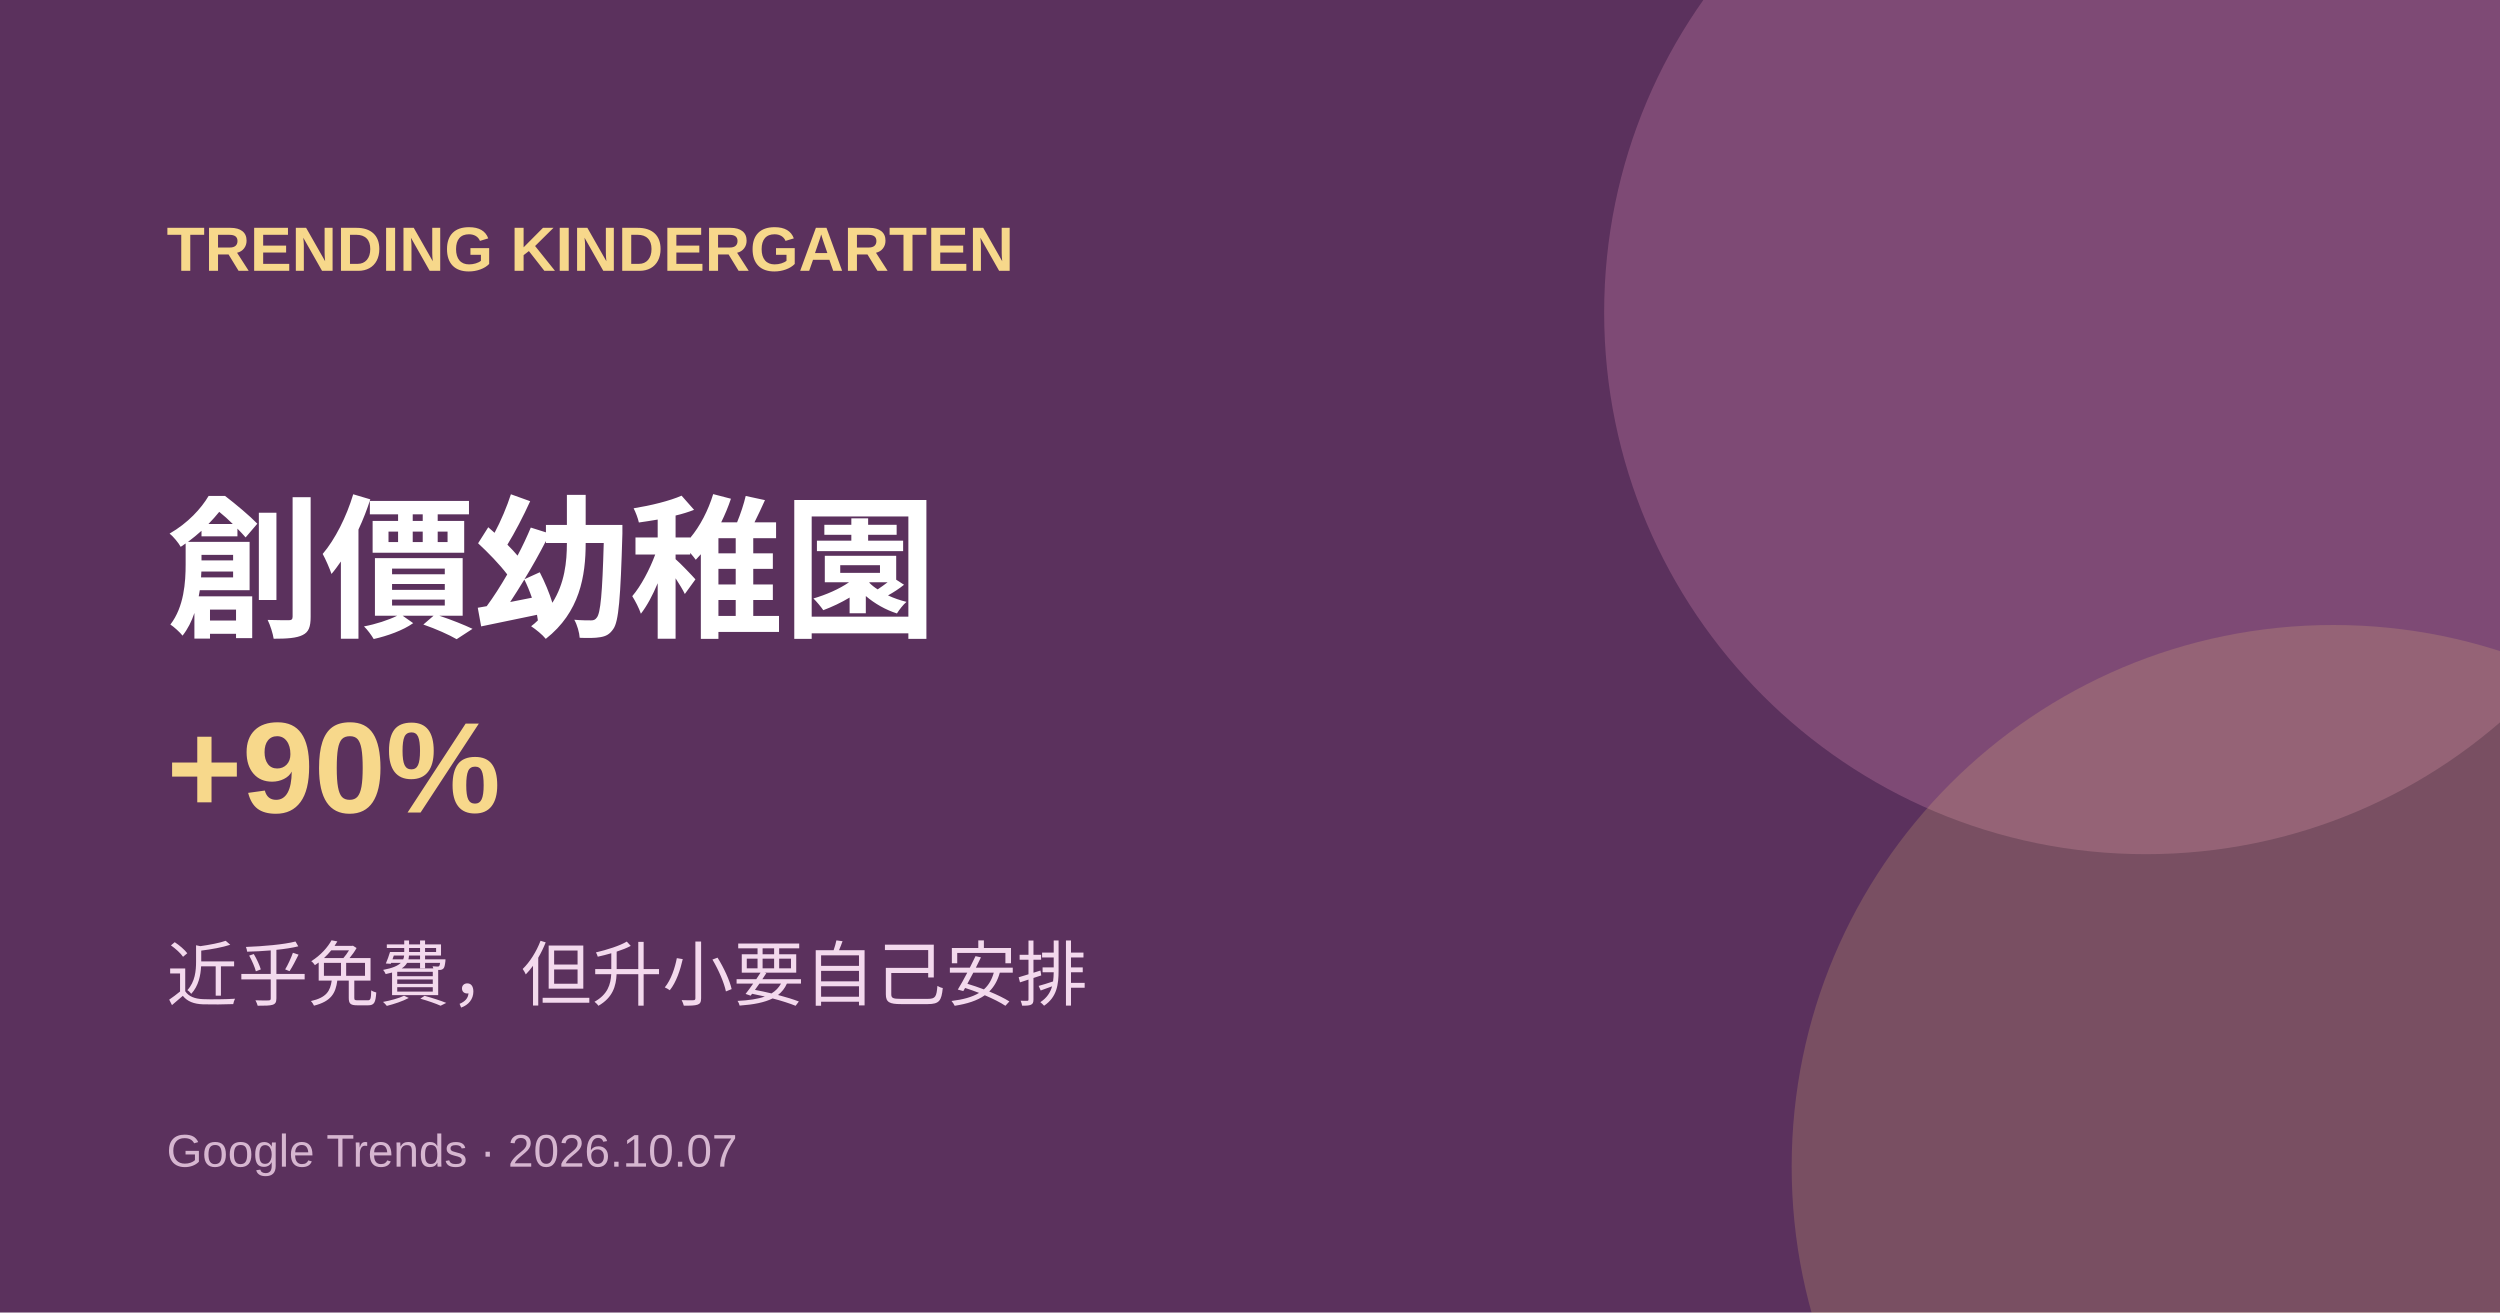
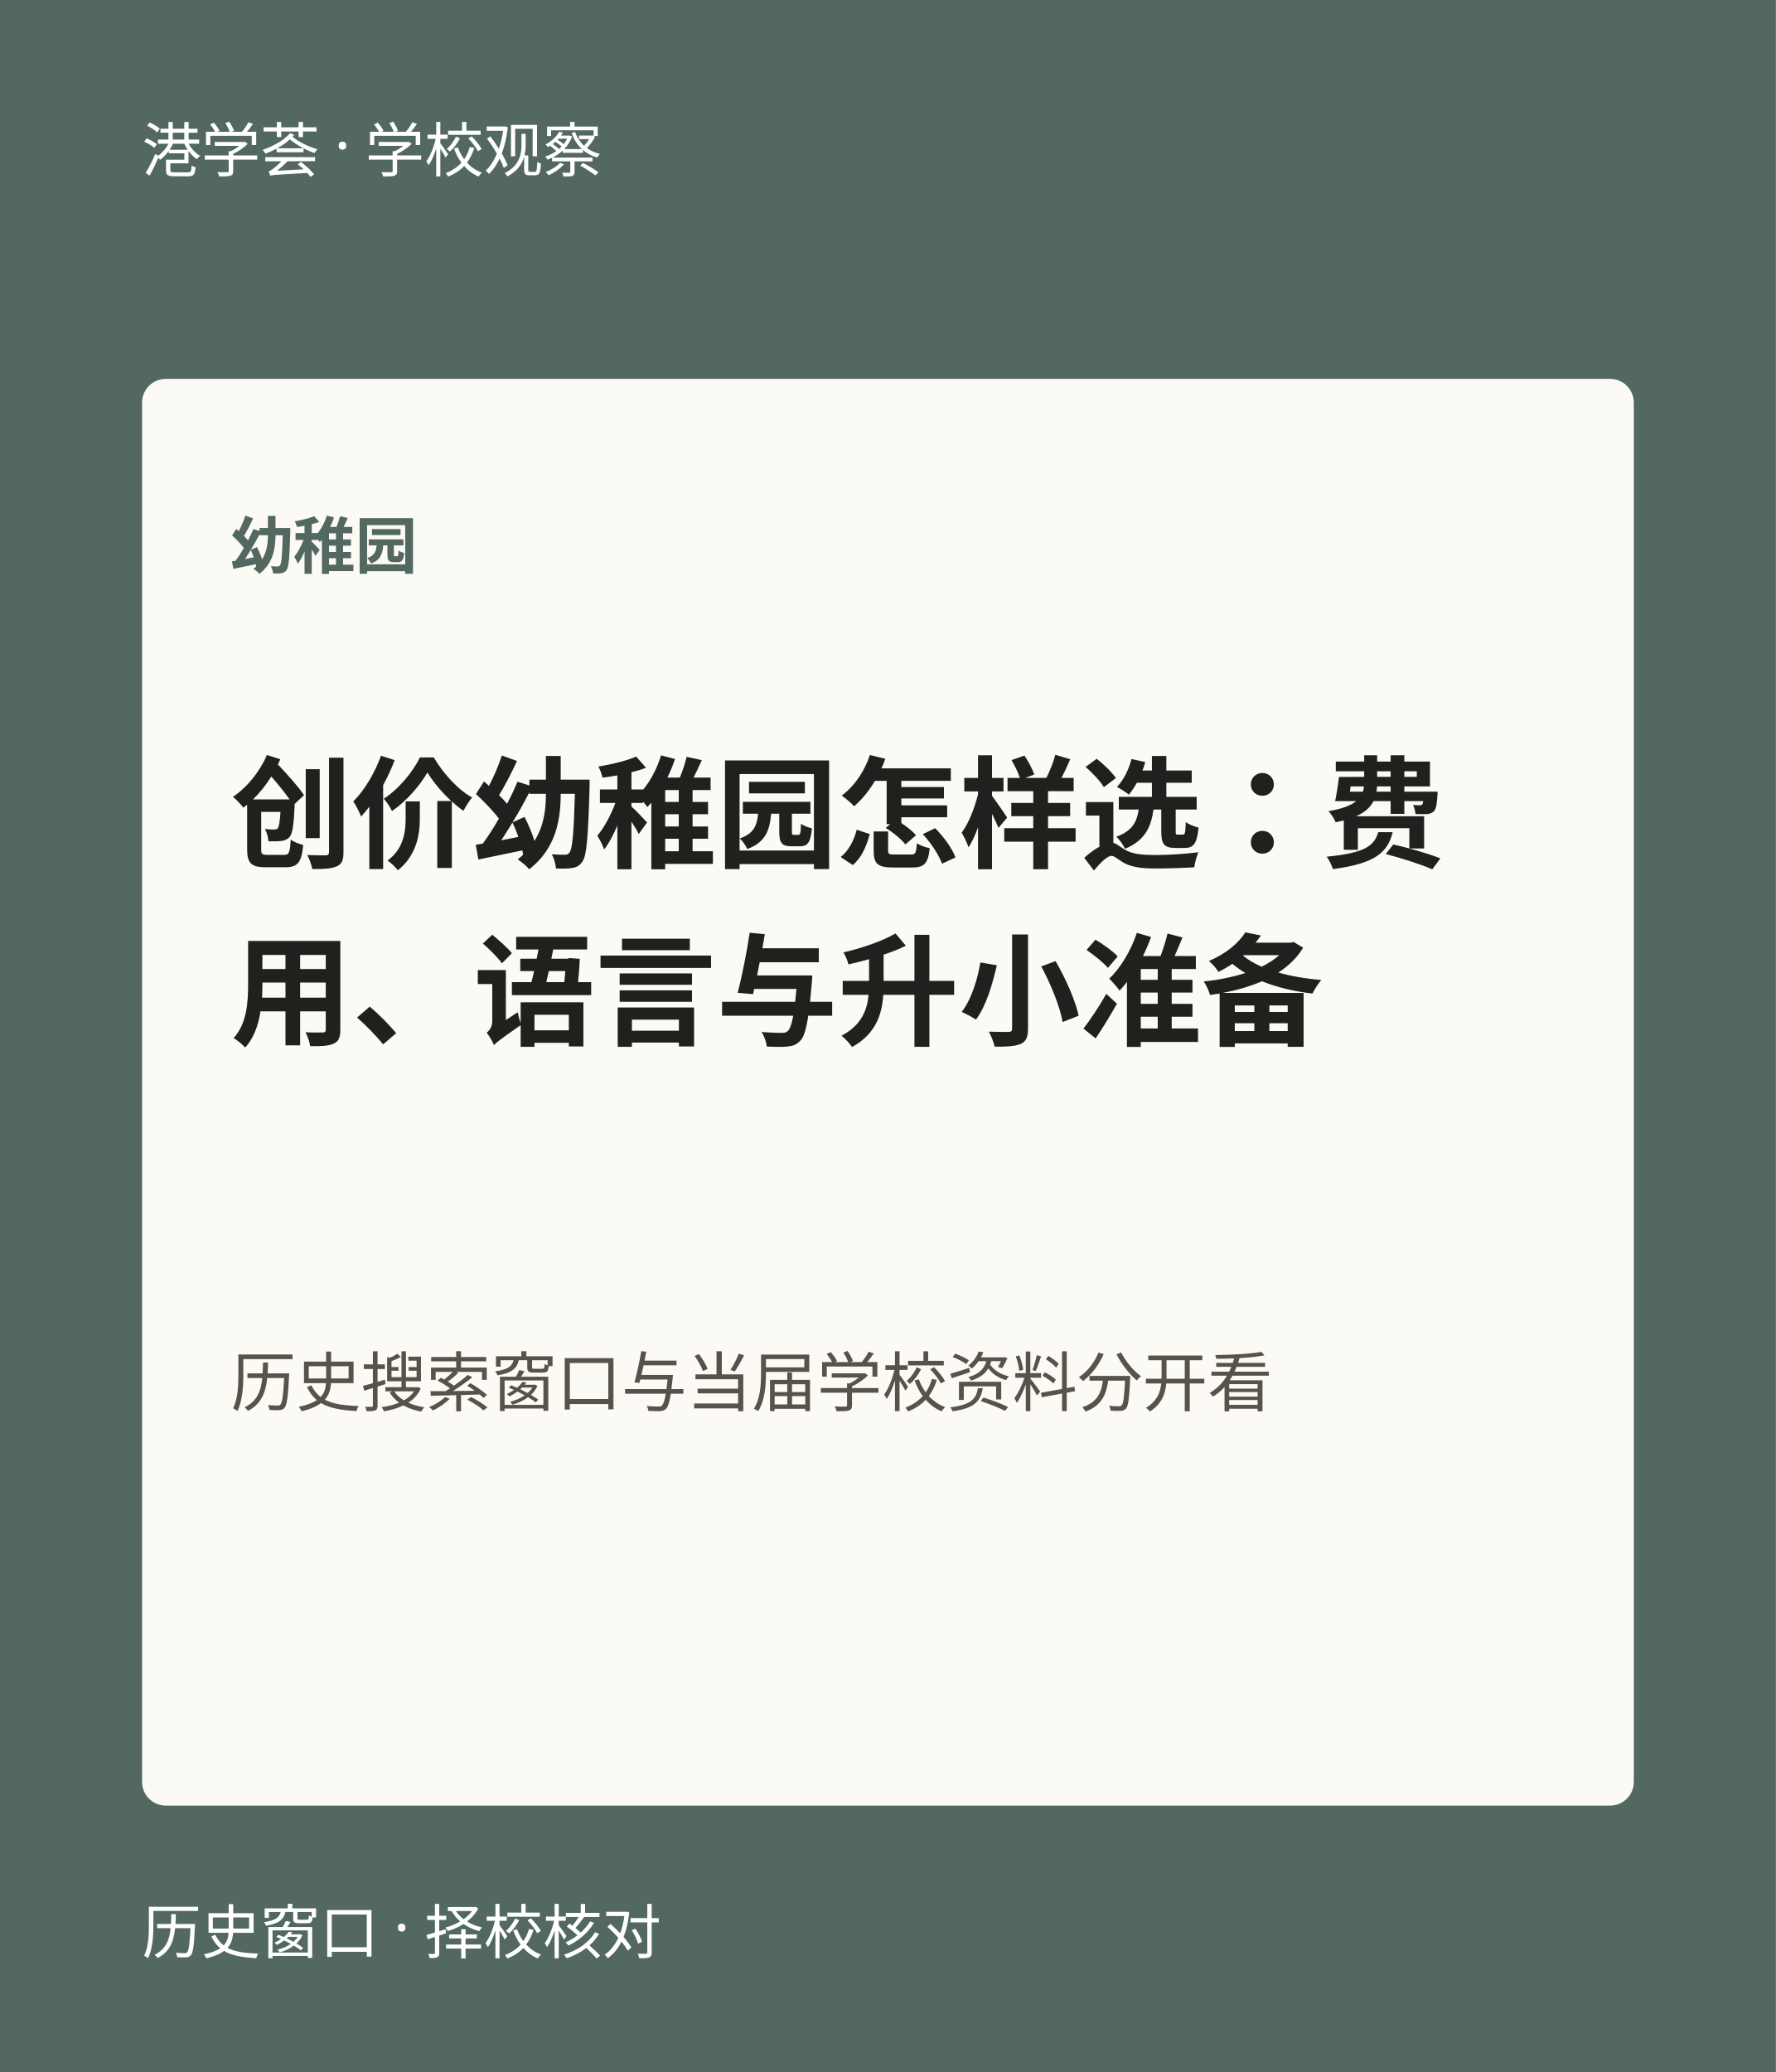
- <svg xmlns="http://www.w3.org/2000/svg" width="1200" height="630" viewBox="0 0 1200 630">
-   <rect width="1200" height="630" fill="#5b315d" />
-   <circle cx="1030" cy="150" r="260" fill="#b8749c" opacity=".38" />
-   <circle cx="1120" cy="560" r="260" fill="#f0c878" opacity=".2" />
-   <text x="80" y="130" fill="#f7d88b" font-family="Arial, sans-serif" font-size="30" font-weight="700">TRENDING KINDERGARTEN</text>
-   <text x="80" y="300" fill="#ffffff" font-family="Arial, 'Noto Sans TC', sans-serif" font-size="74" font-weight="700">創價幼稚園</text>
-   <text x="80" y="390" fill="#f7d88b" font-family="Arial, sans-serif" font-size="62" font-weight="700">+90%</text>
-   <text x="80" y="480" fill="#f3d9ed" font-family="Arial, 'Noto Sans TC', sans-serif" font-size="34">近乎免費，但升小要自己安排</text>
-   <text x="80" y="560" fill="#d6b6d0" font-family="Arial, sans-serif" font-size="22">Google Trends · 2026.10.07</text>
+ <svg xmlns="http://www.w3.org/2000/svg" width="600" height="700" viewBox="0 0 600 700">
+   <rect width="600" height="700" fill="#526860" />
+   <rect x="48" y="128" width="504" height="482" rx="8" fill="#FCFAF5" />
+   <text x="48" y="58" font-family="'Songti SC', 'STHeiti', serif" font-size="20" font-weight="500" fill="#fff">港学荟 · 学校观察</text>
+   <text x="78" y="192" font-family="'Songti SC', 'STHeiti', serif" font-size="21" font-weight="700" fill="#526860">幼稚园</text>
+   <text x="78" y="290" font-family="'Songti SC', 'STHeiti', serif" font-size="41" font-weight="700" fill="#20201F">创价幼稚园怎样选：费</text>
+   <text x="78" y="350" font-family="'Songti SC', 'STHeiti', serif" font-size="41" font-weight="700" fill="#20201F">用、语言与升小准备</text>
+   <text x="78" y="475" font-family="'Songti SC', 'STHeiti', serif" font-size="22" font-weight="500" fill="#57534B">历史搜索窗口与当届学校资料分开看</text>
+   <text x="48" y="660" font-family="'Songti SC', 'STHeiti', serif" font-size="20" font-weight="500" fill="#fff">历史窗口 · 择校核对</text>
</svg>
